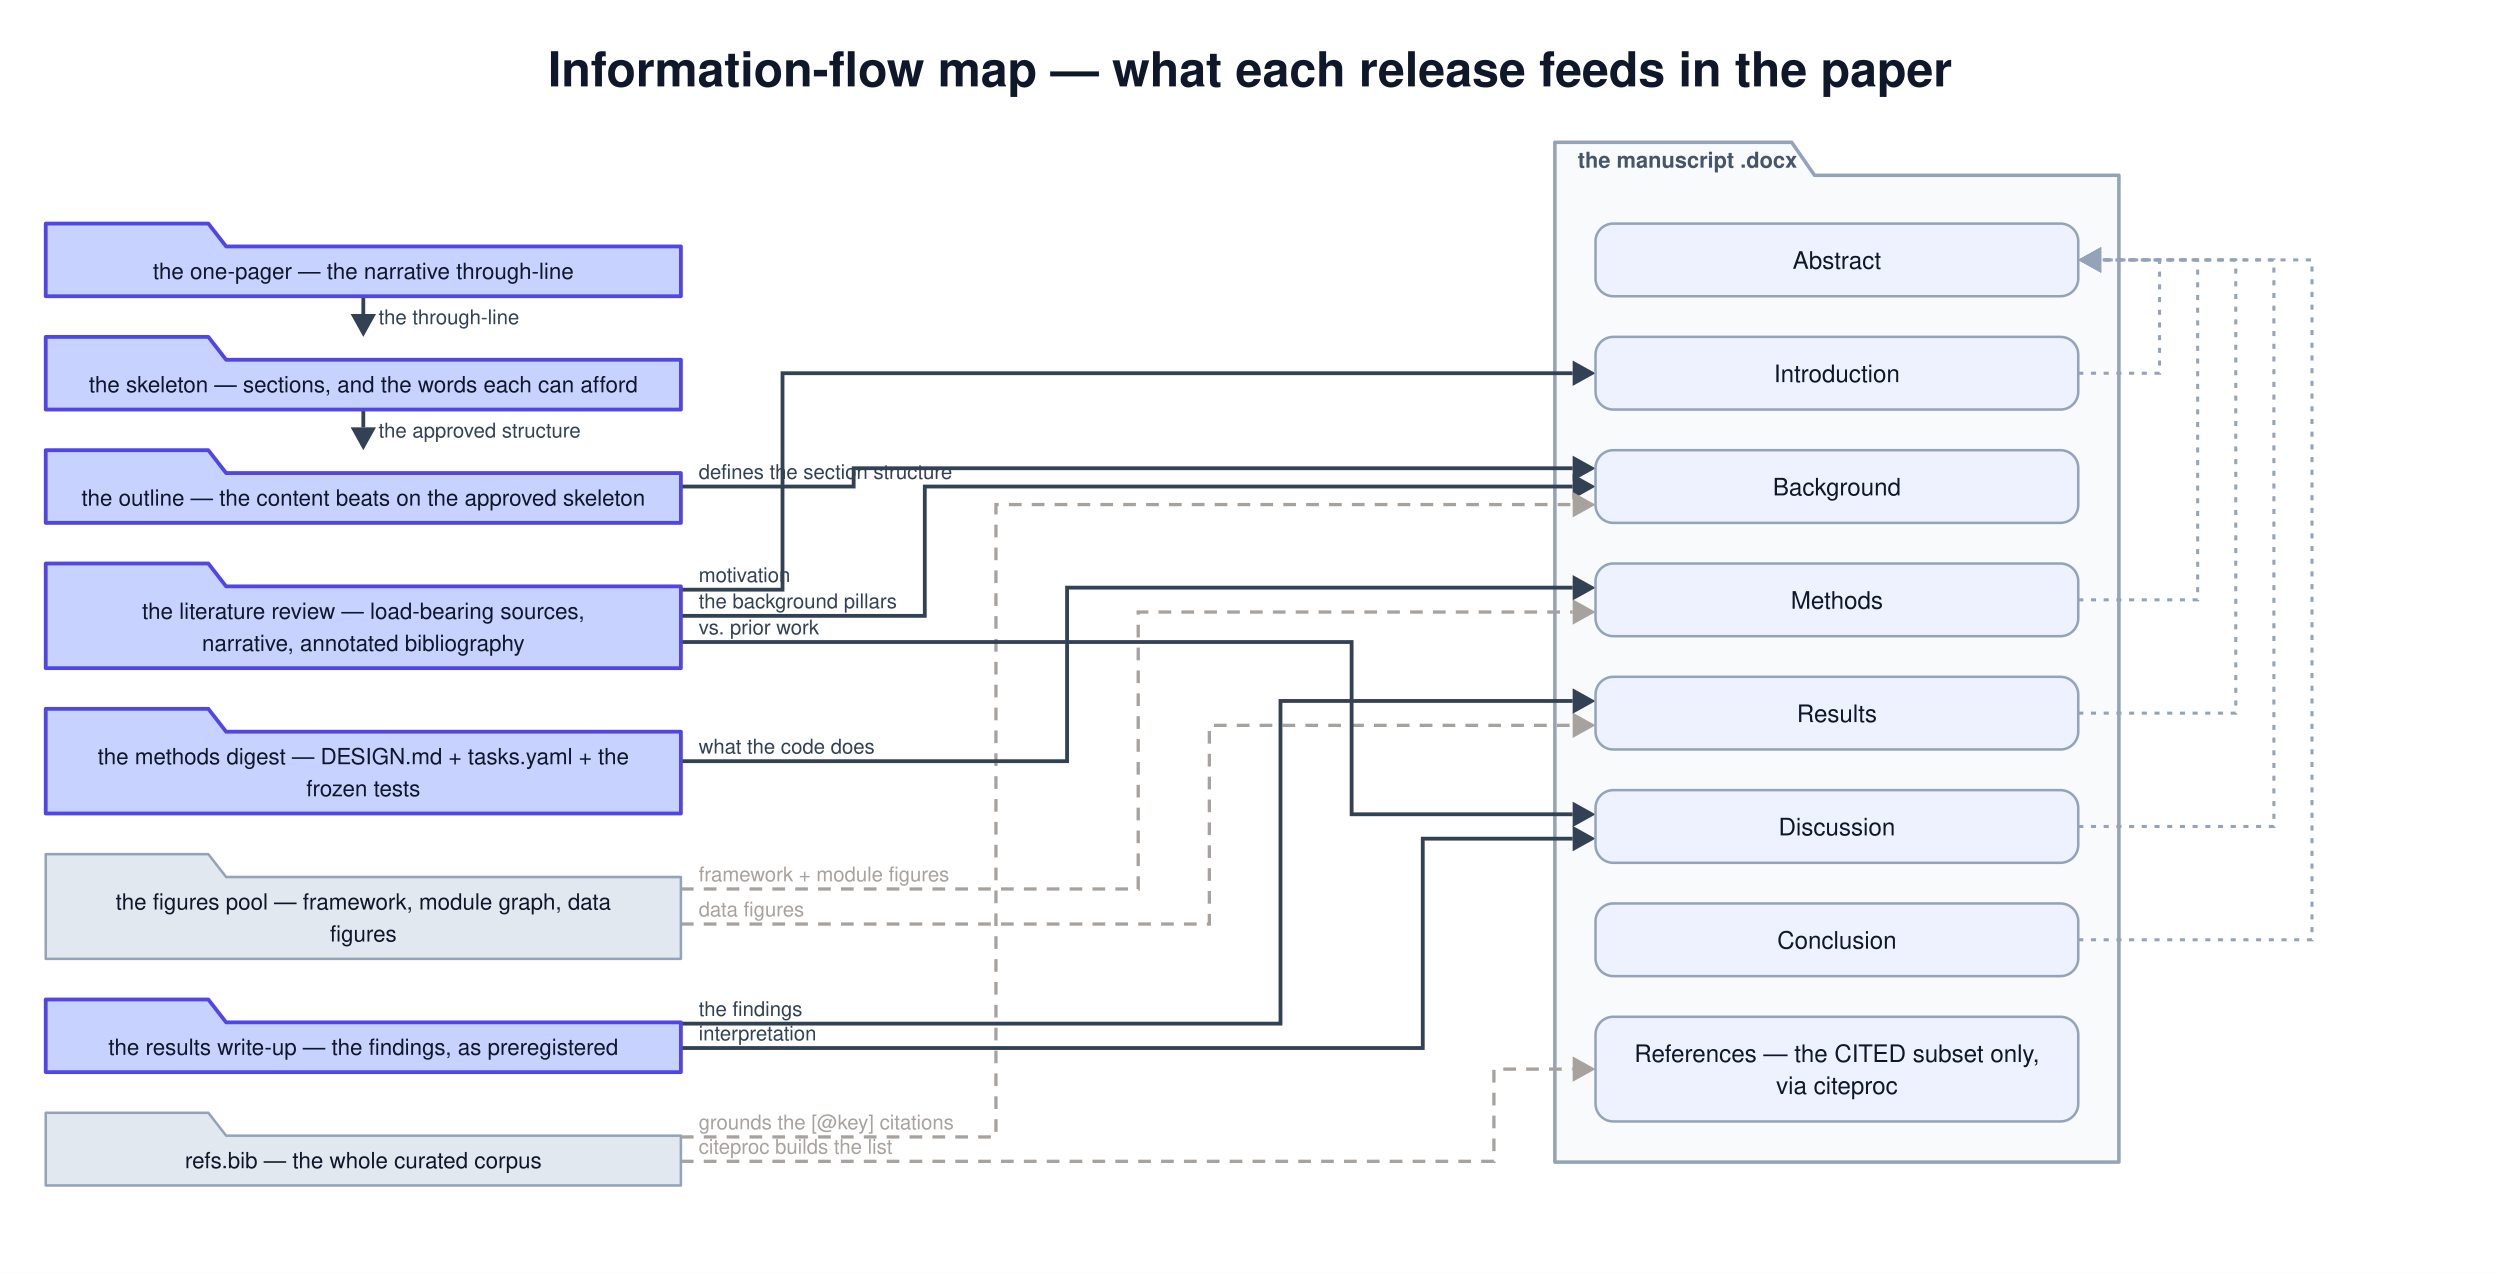
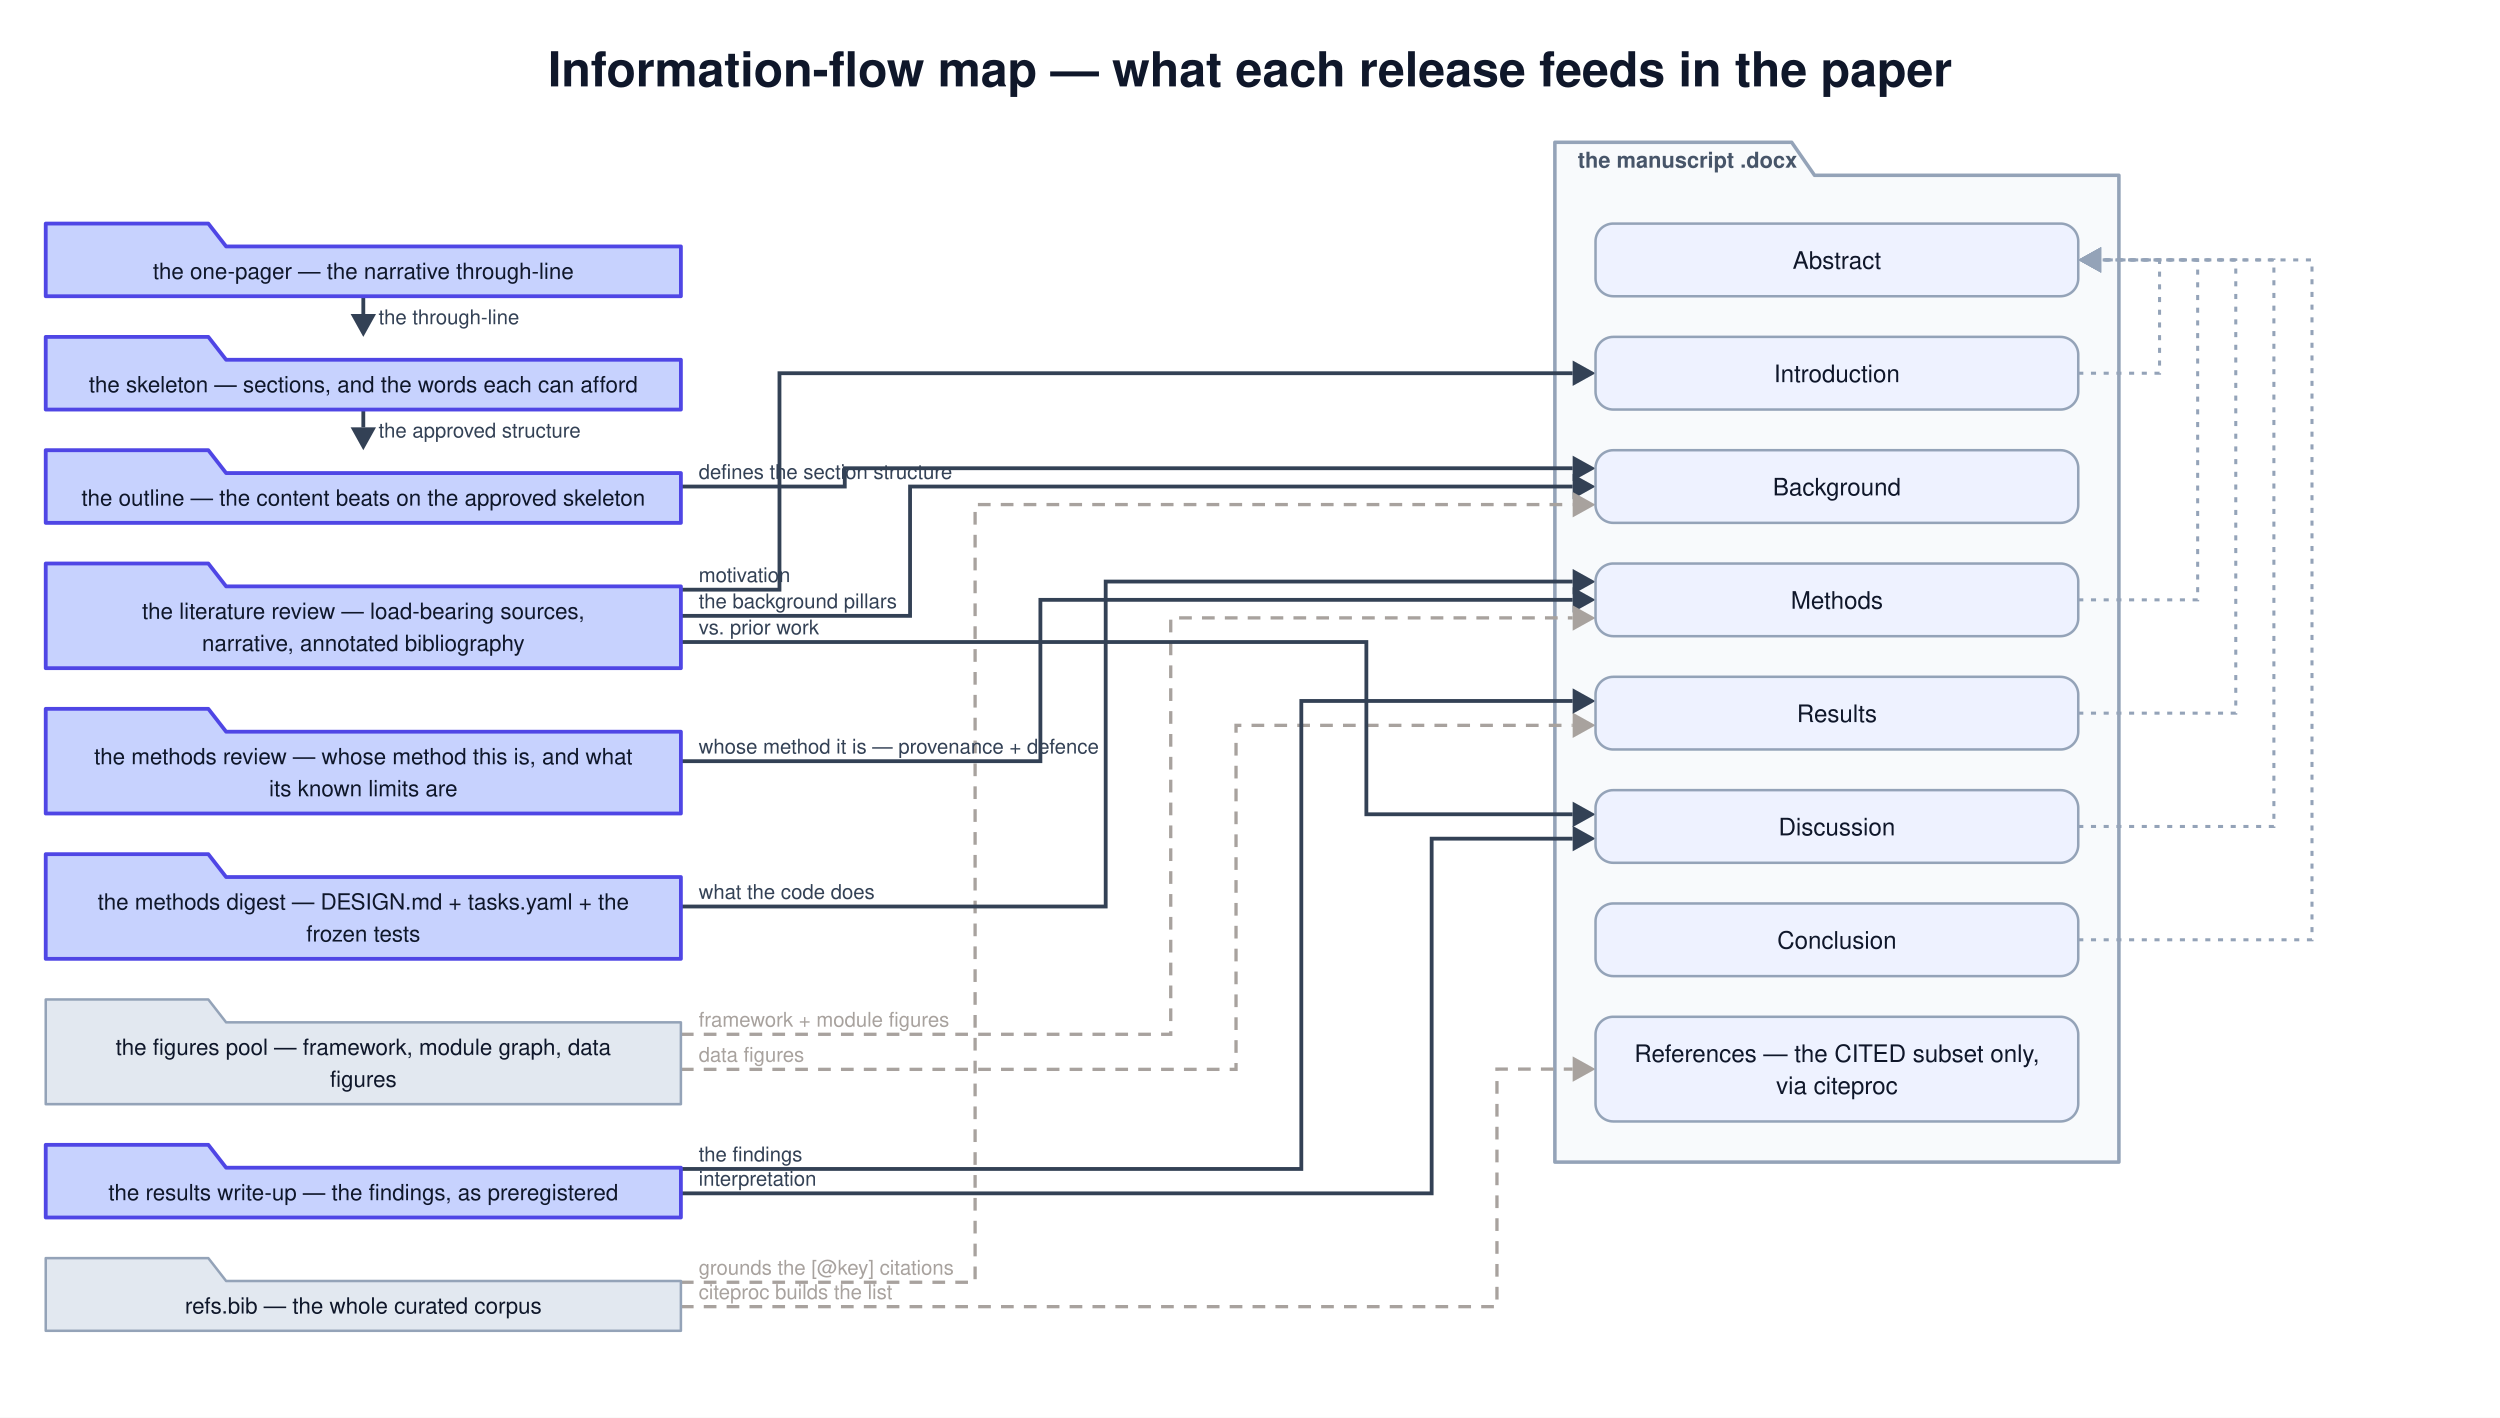
- <svg xmlns="http://www.w3.org/2000/svg" width="984pt" height="501pt" viewBox="0 0 984 501">
+ <svg xmlns="http://www.w3.org/2000/svg" width="984pt" height="558pt" viewBox="0 0 984 558">
  <rect width="100%" height="100%" fill="#ffffff" />
  <text x="492" y="34" text-anchor="middle" font-family="Helvetica,Arial,sans-serif" font-size="19" font-weight="bold" fill="#0f172a">Information-flow map — what each release feeds in the paper</text>
  <path d="M612.0,457.4 L612.0,56.0 L705.2,56.0 L714.2,69.0 L834.0,69.0 L834.0,457.4 Z" fill="#f8fafc" stroke="#94a3b8" stroke-width="1.4" stroke-linejoin="round" />
  <text x="621.0" y="66.0" font-family="Helvetica,Arial,sans-serif" font-size="8.6" font-weight="bold" fill="#475569">the manuscript .docx</text>
  <g color="#334155">
-     <path d="M268.0,232.1 H308.0 V146.9 H619.0" fill="none" stroke="#334155" stroke-width="1.5" />
+     <path d="M268.0,232.1 H306.8 V146.9 H619.0" fill="none" stroke="#334155" stroke-width="1.5" />
    <polygon points="628,146.9 619.0,141.9 619.0,151.9" fill="currentColor" />
  </g>
  <text x="275.0" y="229.1" font-family="Helvetica,Arial,sans-serif" font-size="8" fill="#334155">motivation</text>
  <g color="#334155">
-     <path d="M268.0,191.5 H336.0 V184.3 H619.0" fill="none" stroke="#334155" stroke-width="1.5" />
+     <path d="M268.0,191.5 H332.5 V184.3 H619.0" fill="none" stroke="#334155" stroke-width="1.5" />
    <polygon points="628,184.35 619.0,179.35 619.0,189.35" fill="currentColor" />
  </g>
  <text x="275.0" y="188.5" font-family="Helvetica,Arial,sans-serif" font-size="8" fill="#334155">defines the section structure</text>
  <g color="#334155">
-     <path d="M268.0,242.4 H364.0 V191.5 H619.0" fill="none" stroke="#334155" stroke-width="1.5" />
+     <path d="M268.0,242.4 H358.2 V191.5 H619.0" fill="none" stroke="#334155" stroke-width="1.5" />
    <polygon points="628,191.5 619.0,186.5 619.0,196.5" fill="currentColor" />
  </g>
  <text x="275.0" y="239.4" font-family="Helvetica,Arial,sans-serif" font-size="8" fill="#334155">the background pillars</text>
  <g color="#a8a29e">
-     <path d="M268.0,447.5 H392.0 V198.6 H619.0" fill="none" stroke="#a8a29e" stroke-width="1.3" stroke-dasharray="5,4" />
+     <path d="M268.0,504.7 H383.8 V198.6 H619.0" fill="none" stroke="#a8a29e" stroke-width="1.3" stroke-dasharray="5,4" />
    <polygon points="628,198.65 619.0,193.65 619.0,203.65" fill="currentColor" />
  </g>
-   <text x="275.0" y="444.5" font-family="Helvetica,Arial,sans-serif" font-size="8" fill="#a8a29e">grounds the [@key] citations</text>
+   <text x="275.0" y="501.7" font-family="Helvetica,Arial,sans-serif" font-size="8" fill="#a8a29e">grounds the [@key] citations</text>
  <g color="#334155">
-     <path d="M268.0,299.6 H420.0 V231.3 H619.0" fill="none" stroke="#334155" stroke-width="1.5" />
-     <polygon points="628,231.333 619.0,226.333 619.0,236.333" fill="currentColor" />
+     <path d="M268.0,299.6 H409.5 V236.1 H619.0" fill="none" stroke="#334155" stroke-width="1.5" />
+     <polygon points="628,236.1 619.0,231.1 619.0,241.1" fill="currentColor" />
  </g>
-   <text x="275.0" y="296.6" font-family="Helvetica,Arial,sans-serif" font-size="8" fill="#334155">what the code does</text>
+   <text x="275.0" y="296.6" font-family="Helvetica,Arial,sans-serif" font-size="8" fill="#334155">whose method it is — provenance + defence</text>
+   <g color="#334155">
+     <path d="M268.0,356.8 H435.2 V228.9 H619.0" fill="none" stroke="#334155" stroke-width="1.5" />
+     <polygon points="628,228.95 619.0,223.95 619.0,233.95" fill="currentColor" />
+   </g>
+   <text x="275.0" y="353.8" font-family="Helvetica,Arial,sans-serif" font-size="8" fill="#334155">what the code does</text>
  <g color="#a8a29e">
-     <path d="M268.0,349.9 H448.0 V240.9 H619.0" fill="none" stroke="#a8a29e" stroke-width="1.3" stroke-dasharray="5,4" />
-     <polygon points="628,240.867 619.0,235.867 619.0,245.867" fill="currentColor" />
+     <path d="M268.0,407.1 H460.8 V243.2 H619.0" fill="none" stroke="#a8a29e" stroke-width="1.3" stroke-dasharray="5,4" />
+     <polygon points="628,243.25 619.0,238.25 619.0,248.25" fill="currentColor" />
  </g>
-   <text x="275.0" y="346.9" font-family="Helvetica,Arial,sans-serif" font-size="8" fill="#a8a29e">framework + module figures</text>
+   <text x="275.0" y="404.1" font-family="Helvetica,Arial,sans-serif" font-size="8" fill="#a8a29e">framework + module figures</text>
  <g color="#a8a29e">
-     <path d="M268.0,363.7 H476.0 V285.5 H619.0" fill="none" stroke="#a8a29e" stroke-width="1.3" stroke-dasharray="5,4" />
+     <path d="M268.0,420.9 H486.5 V285.5 H619.0" fill="none" stroke="#a8a29e" stroke-width="1.3" stroke-dasharray="5,4" />
    <polygon points="628,285.467 619.0,280.467 619.0,290.467" fill="currentColor" />
  </g>
-   <text x="275.0" y="360.7" font-family="Helvetica,Arial,sans-serif" font-size="8" fill="#a8a29e">data figures</text>
+   <text x="275.0" y="417.9" font-family="Helvetica,Arial,sans-serif" font-size="8" fill="#a8a29e">data figures</text>
  <g color="#334155">
-     <path d="M268.0,402.9 H504.0 V275.9 H619.0" fill="none" stroke="#334155" stroke-width="1.5" />
+     <path d="M268.0,460.1 H512.2 V275.9 H619.0" fill="none" stroke="#334155" stroke-width="1.5" />
    <polygon points="628,275.933 619.0,270.933 619.0,280.933" fill="currentColor" />
  </g>
-   <text x="275.0" y="399.9" font-family="Helvetica,Arial,sans-serif" font-size="8" fill="#334155">the findings</text>
+   <text x="275.0" y="457.1" font-family="Helvetica,Arial,sans-serif" font-size="8" fill="#334155">the findings</text>
  <g color="#334155">
-     <path d="M268.0,252.7 H532.0 V320.5 H619.0" fill="none" stroke="#334155" stroke-width="1.5" />
+     <path d="M268.0,252.7 H537.8 V320.5 H619.0" fill="none" stroke="#334155" stroke-width="1.5" />
    <polygon points="628,320.533 619.0,315.533 619.0,325.533" fill="currentColor" />
  </g>
  <text x="275.0" y="249.7" font-family="Helvetica,Arial,sans-serif" font-size="8" fill="#334155">vs. prior work</text>
  <g color="#334155">
-     <path d="M268.0,412.5 H560.0 V330.1 H619.0" fill="none" stroke="#334155" stroke-width="1.5" />
+     <path d="M268.0,469.7 H563.5 V330.1 H619.0" fill="none" stroke="#334155" stroke-width="1.5" />
    <polygon points="628,330.067 619.0,325.067 619.0,335.067" fill="currentColor" />
  </g>
-   <text x="275.0" y="409.5" font-family="Helvetica,Arial,sans-serif" font-size="8" fill="#334155">interpretation</text>
+   <text x="275.0" y="466.7" font-family="Helvetica,Arial,sans-serif" font-size="8" fill="#334155">interpretation</text>
  <g color="#a8a29e">
-     <path d="M268.0,457.1 H588.0 V420.8 H619.0" fill="none" stroke="#a8a29e" stroke-width="1.3" stroke-dasharray="5,4" />
+     <path d="M268.0,514.3 H589.2 V420.8 H619.0" fill="none" stroke="#a8a29e" stroke-width="1.3" stroke-dasharray="5,4" />
    <polygon points="628,420.8 619.0,415.8 619.0,425.8" fill="currentColor" />
  </g>
-   <text x="275.0" y="454.1" font-family="Helvetica,Arial,sans-serif" font-size="8" fill="#a8a29e">citeproc builds the list</text>
+   <text x="275.0" y="511.3" font-family="Helvetica,Arial,sans-serif" font-size="8" fill="#a8a29e">citeproc builds the list</text>
  <g color="#94a3b8">
    <path d="M818.0,146.9 H850.0 V102.3 H827.0" fill="none" stroke="#94a3b8" stroke-width="1.2" stroke-dasharray="2,3" />
    <polygon points="818,102.3 827.0,97.3 827.0,107.3" fill="currentColor" />
  </g>
  <g color="#94a3b8">
    <path d="M818.0,236.1 H865.0 V102.3 H827.0" fill="none" stroke="#94a3b8" stroke-width="1.2" stroke-dasharray="2,3" />
    <polygon points="818,102.3 827.0,97.3 827.0,107.3" fill="currentColor" />
  </g>
  <g color="#94a3b8">
    <path d="M818.0,280.7 H880.0 V102.3 H827.0" fill="none" stroke="#94a3b8" stroke-width="1.2" stroke-dasharray="2,3" />
    <polygon points="818,102.3 827.0,97.3 827.0,107.3" fill="currentColor" />
  </g>
  <g color="#94a3b8">
    <path d="M818.0,325.3 H895.0 V102.3 H827.0" fill="none" stroke="#94a3b8" stroke-width="1.2" stroke-dasharray="2,3" />
    <polygon points="818,102.3 827.0,97.3 827.0,107.3" fill="currentColor" />
  </g>
  <g color="#94a3b8">
    <path d="M818.0,369.9 H910.0 V102.3 H827.0" fill="none" stroke="#94a3b8" stroke-width="1.2" stroke-dasharray="2,3" />
    <polygon points="818,102.3 827.0,97.3 827.0,107.3" fill="currentColor" />
  </g>
  <g color="#334155">
    <path d="M143.0,116.6 V123.6" fill="none" stroke="#334155" stroke-width="1.5" />
    <polygon points="143.0,132.6 138.0,123.6 148.0,123.6" fill="currentColor" />
  </g>
  <text x="149.0" y="127.6" font-family="Helvetica,Arial,sans-serif" font-size="8" fill="#334155">the through-line</text>
  <g color="#334155">
    <path d="M143.0,161.2 V168.2" fill="none" stroke="#334155" stroke-width="1.5" />
    <polygon points="143.0,177.2 138.0,168.2 148.0,168.2" fill="currentColor" />
  </g>
  <text x="149.0" y="172.2" font-family="Helvetica,Arial,sans-serif" font-size="8" fill="#334155">the approved structure</text>
  <path d="M18.0,116.6 L18.0,88.0 L82.0,88.0 L89.0,97.0 L268.0,97.0 L268.0,116.6 Z" fill="#c7d2fe" stroke="#4f46e5" stroke-width="1.5" stroke-linejoin="round" />
  <text x="143.0" y="109.8" text-anchor="middle" font-family="Helvetica,Arial,sans-serif" font-size="8.8" fill="#0f172a">the one-pager — the narrative through-line</text>
  <path d="M18.0,161.2 L18.0,132.6 L82.0,132.6 L89.0,141.6 L268.0,141.6 L268.0,161.2 Z" fill="#c7d2fe" stroke="#4f46e5" stroke-width="1.5" stroke-linejoin="round" />
  <text x="143.0" y="154.4" text-anchor="middle" font-family="Helvetica,Arial,sans-serif" font-size="8.8" fill="#0f172a">the skeleton — sections, and the words each can afford</text>
  <path d="M18.0,205.8 L18.0,177.2 L82.0,177.2 L89.0,186.2 L268.0,186.2 L268.0,205.8 Z" fill="#c7d2fe" stroke="#4f46e5" stroke-width="1.5" stroke-linejoin="round" />
  <text x="143.0" y="199.0" text-anchor="middle" font-family="Helvetica,Arial,sans-serif" font-size="8.8" fill="#0f172a">the outline — the content beats on the approved skeleton</text>
  <path d="M18.0,263.0 L18.0,221.8 L82.0,221.8 L89.0,230.8 L268.0,230.8 L268.0,263.0 Z" fill="#c7d2fe" stroke="#4f46e5" stroke-width="1.5" stroke-linejoin="round" />
  <text x="143.0" y="243.6" text-anchor="middle" font-family="Helvetica,Arial,sans-serif" font-size="8.8" fill="#0f172a">the literature review — load-bearing sources,</text>
  <text x="143.0" y="256.2" text-anchor="middle" font-family="Helvetica,Arial,sans-serif" font-size="8.8" fill="#0f172a">narrative, annotated bibliography</text>
  <path d="M18.0,320.2 L18.0,279.0 L82.0,279.0 L89.0,288.0 L268.0,288.0 L268.0,320.2 Z" fill="#c7d2fe" stroke="#4f46e5" stroke-width="1.5" stroke-linejoin="round" />
-   <text x="143.0" y="300.8" text-anchor="middle" font-family="Helvetica,Arial,sans-serif" font-size="8.8" fill="#0f172a">the methods digest — DESIGN.md + tasks.yaml + the</text>
-   <text x="143.0" y="313.4" text-anchor="middle" font-family="Helvetica,Arial,sans-serif" font-size="8.8" fill="#0f172a">frozen tests</text>
-   <path d="M18.0,377.4 L18.0,336.2 L82.0,336.2 L89.0,345.2 L268.0,345.2 L268.0,377.4 Z" fill="#e2e8f0" stroke="#94a3b8" stroke-width="1" stroke-linejoin="round" />
-   <text x="143.0" y="358.0" text-anchor="middle" font-family="Helvetica,Arial,sans-serif" font-size="8.8" fill="#0f172a">the figures pool — framework, module graph, data</text>
-   <text x="143.0" y="370.6" text-anchor="middle" font-family="Helvetica,Arial,sans-serif" font-size="8.8" fill="#0f172a">figures</text>
-   <path d="M18.0,422.0 L18.0,393.4 L82.0,393.4 L89.0,402.4 L268.0,402.4 L268.0,422.0 Z" fill="#c7d2fe" stroke="#4f46e5" stroke-width="1.5" stroke-linejoin="round" />
-   <text x="143.0" y="415.2" text-anchor="middle" font-family="Helvetica,Arial,sans-serif" font-size="8.8" fill="#0f172a">the results write-up — the findings, as preregistered</text>
-   <path d="M18.0,466.6 L18.0,438.0 L82.0,438.0 L89.0,447.0 L268.0,447.0 L268.0,466.6 Z" fill="#e2e8f0" stroke="#94a3b8" stroke-width="1" stroke-linejoin="round" />
-   <text x="143.0" y="459.8" text-anchor="middle" font-family="Helvetica,Arial,sans-serif" font-size="8.8" fill="#0f172a">refs.bib — the whole curated corpus</text>
+   <text x="143.0" y="300.8" text-anchor="middle" font-family="Helvetica,Arial,sans-serif" font-size="8.8" fill="#0f172a">the methods review — whose method this is, and what</text>
+   <text x="143.0" y="313.4" text-anchor="middle" font-family="Helvetica,Arial,sans-serif" font-size="8.8" fill="#0f172a">its known limits are</text>
+   <path d="M18.0,377.4 L18.0,336.2 L82.0,336.2 L89.0,345.2 L268.0,345.2 L268.0,377.4 Z" fill="#c7d2fe" stroke="#4f46e5" stroke-width="1.5" stroke-linejoin="round" />
+   <text x="143.0" y="358.0" text-anchor="middle" font-family="Helvetica,Arial,sans-serif" font-size="8.8" fill="#0f172a">the methods digest — DESIGN.md + tasks.yaml + the</text>
+   <text x="143.0" y="370.6" text-anchor="middle" font-family="Helvetica,Arial,sans-serif" font-size="8.8" fill="#0f172a">frozen tests</text>
+   <path d="M18.0,434.6 L18.0,393.4 L82.0,393.4 L89.0,402.4 L268.0,402.4 L268.0,434.6 Z" fill="#e2e8f0" stroke="#94a3b8" stroke-width="1" stroke-linejoin="round" />
+   <text x="143.0" y="415.2" text-anchor="middle" font-family="Helvetica,Arial,sans-serif" font-size="8.8" fill="#0f172a">the figures pool — framework, module graph, data</text>
+   <text x="143.0" y="427.8" text-anchor="middle" font-family="Helvetica,Arial,sans-serif" font-size="8.8" fill="#0f172a">figures</text>
+   <path d="M18.0,479.2 L18.0,450.6 L82.0,450.6 L89.0,459.6 L268.0,459.6 L268.0,479.2 Z" fill="#c7d2fe" stroke="#4f46e5" stroke-width="1.5" stroke-linejoin="round" />
+   <text x="143.0" y="472.4" text-anchor="middle" font-family="Helvetica,Arial,sans-serif" font-size="8.8" fill="#0f172a">the results write-up — the findings, as preregistered</text>
+   <path d="M18.0,523.8 L18.0,495.2 L82.0,495.2 L89.0,504.2 L268.0,504.2 L268.0,523.8 Z" fill="#e2e8f0" stroke="#94a3b8" stroke-width="1" stroke-linejoin="round" />
+   <text x="143.0" y="517.0" text-anchor="middle" font-family="Helvetica,Arial,sans-serif" font-size="8.8" fill="#0f172a">refs.bib — the whole curated corpus</text>
  <rect x="628.0" y="88.0" width="190.0" height="28.6" rx="7" fill="#eef2ff" stroke="#94a3b8" stroke-width="1" />
  <text x="723.0" y="105.8" text-anchor="middle" font-family="Helvetica,Arial,sans-serif" font-size="9.5" fill="#0f172a">Abstract</text>
  <rect x="628.0" y="132.6" width="190.0" height="28.6" rx="7" fill="#eef2ff" stroke="#94a3b8" stroke-width="1" />
  <text x="723.0" y="150.4" text-anchor="middle" font-family="Helvetica,Arial,sans-serif" font-size="9.5" fill="#0f172a">Introduction</text>
  <rect x="628.0" y="177.2" width="190.0" height="28.6" rx="7" fill="#eef2ff" stroke="#94a3b8" stroke-width="1" />
  <text x="723.0" y="195.0" text-anchor="middle" font-family="Helvetica,Arial,sans-serif" font-size="9.5" fill="#0f172a">Background</text>
  <rect x="628.0" y="221.8" width="190.0" height="28.6" rx="7" fill="#eef2ff" stroke="#94a3b8" stroke-width="1" />
  <text x="723.0" y="239.6" text-anchor="middle" font-family="Helvetica,Arial,sans-serif" font-size="9.5" fill="#0f172a">Methods</text>
  <rect x="628.0" y="266.4" width="190.0" height="28.6" rx="7" fill="#eef2ff" stroke="#94a3b8" stroke-width="1" />
  <text x="723.0" y="284.2" text-anchor="middle" font-family="Helvetica,Arial,sans-serif" font-size="9.5" fill="#0f172a">Results</text>
  <rect x="628.0" y="311.0" width="190.0" height="28.6" rx="7" fill="#eef2ff" stroke="#94a3b8" stroke-width="1" />
  <text x="723.0" y="328.8" text-anchor="middle" font-family="Helvetica,Arial,sans-serif" font-size="9.5" fill="#0f172a">Discussion</text>
  <rect x="628.0" y="355.6" width="190.0" height="28.6" rx="7" fill="#eef2ff" stroke="#94a3b8" stroke-width="1" />
  <text x="723.0" y="373.4" text-anchor="middle" font-family="Helvetica,Arial,sans-serif" font-size="9.5" fill="#0f172a">Conclusion</text>
  <rect x="628.0" y="400.2" width="190.0" height="41.2" rx="7" fill="#eef2ff" stroke="#94a3b8" stroke-width="1" />
  <text x="723.0" y="418.0" text-anchor="middle" font-family="Helvetica,Arial,sans-serif" font-size="9.5" fill="#0f172a">References — the CITED subset only,</text>
  <text x="723.0" y="430.6" text-anchor="middle" font-family="Helvetica,Arial,sans-serif" font-size="9.5" fill="#0f172a">via citeproc</text>
</svg>
